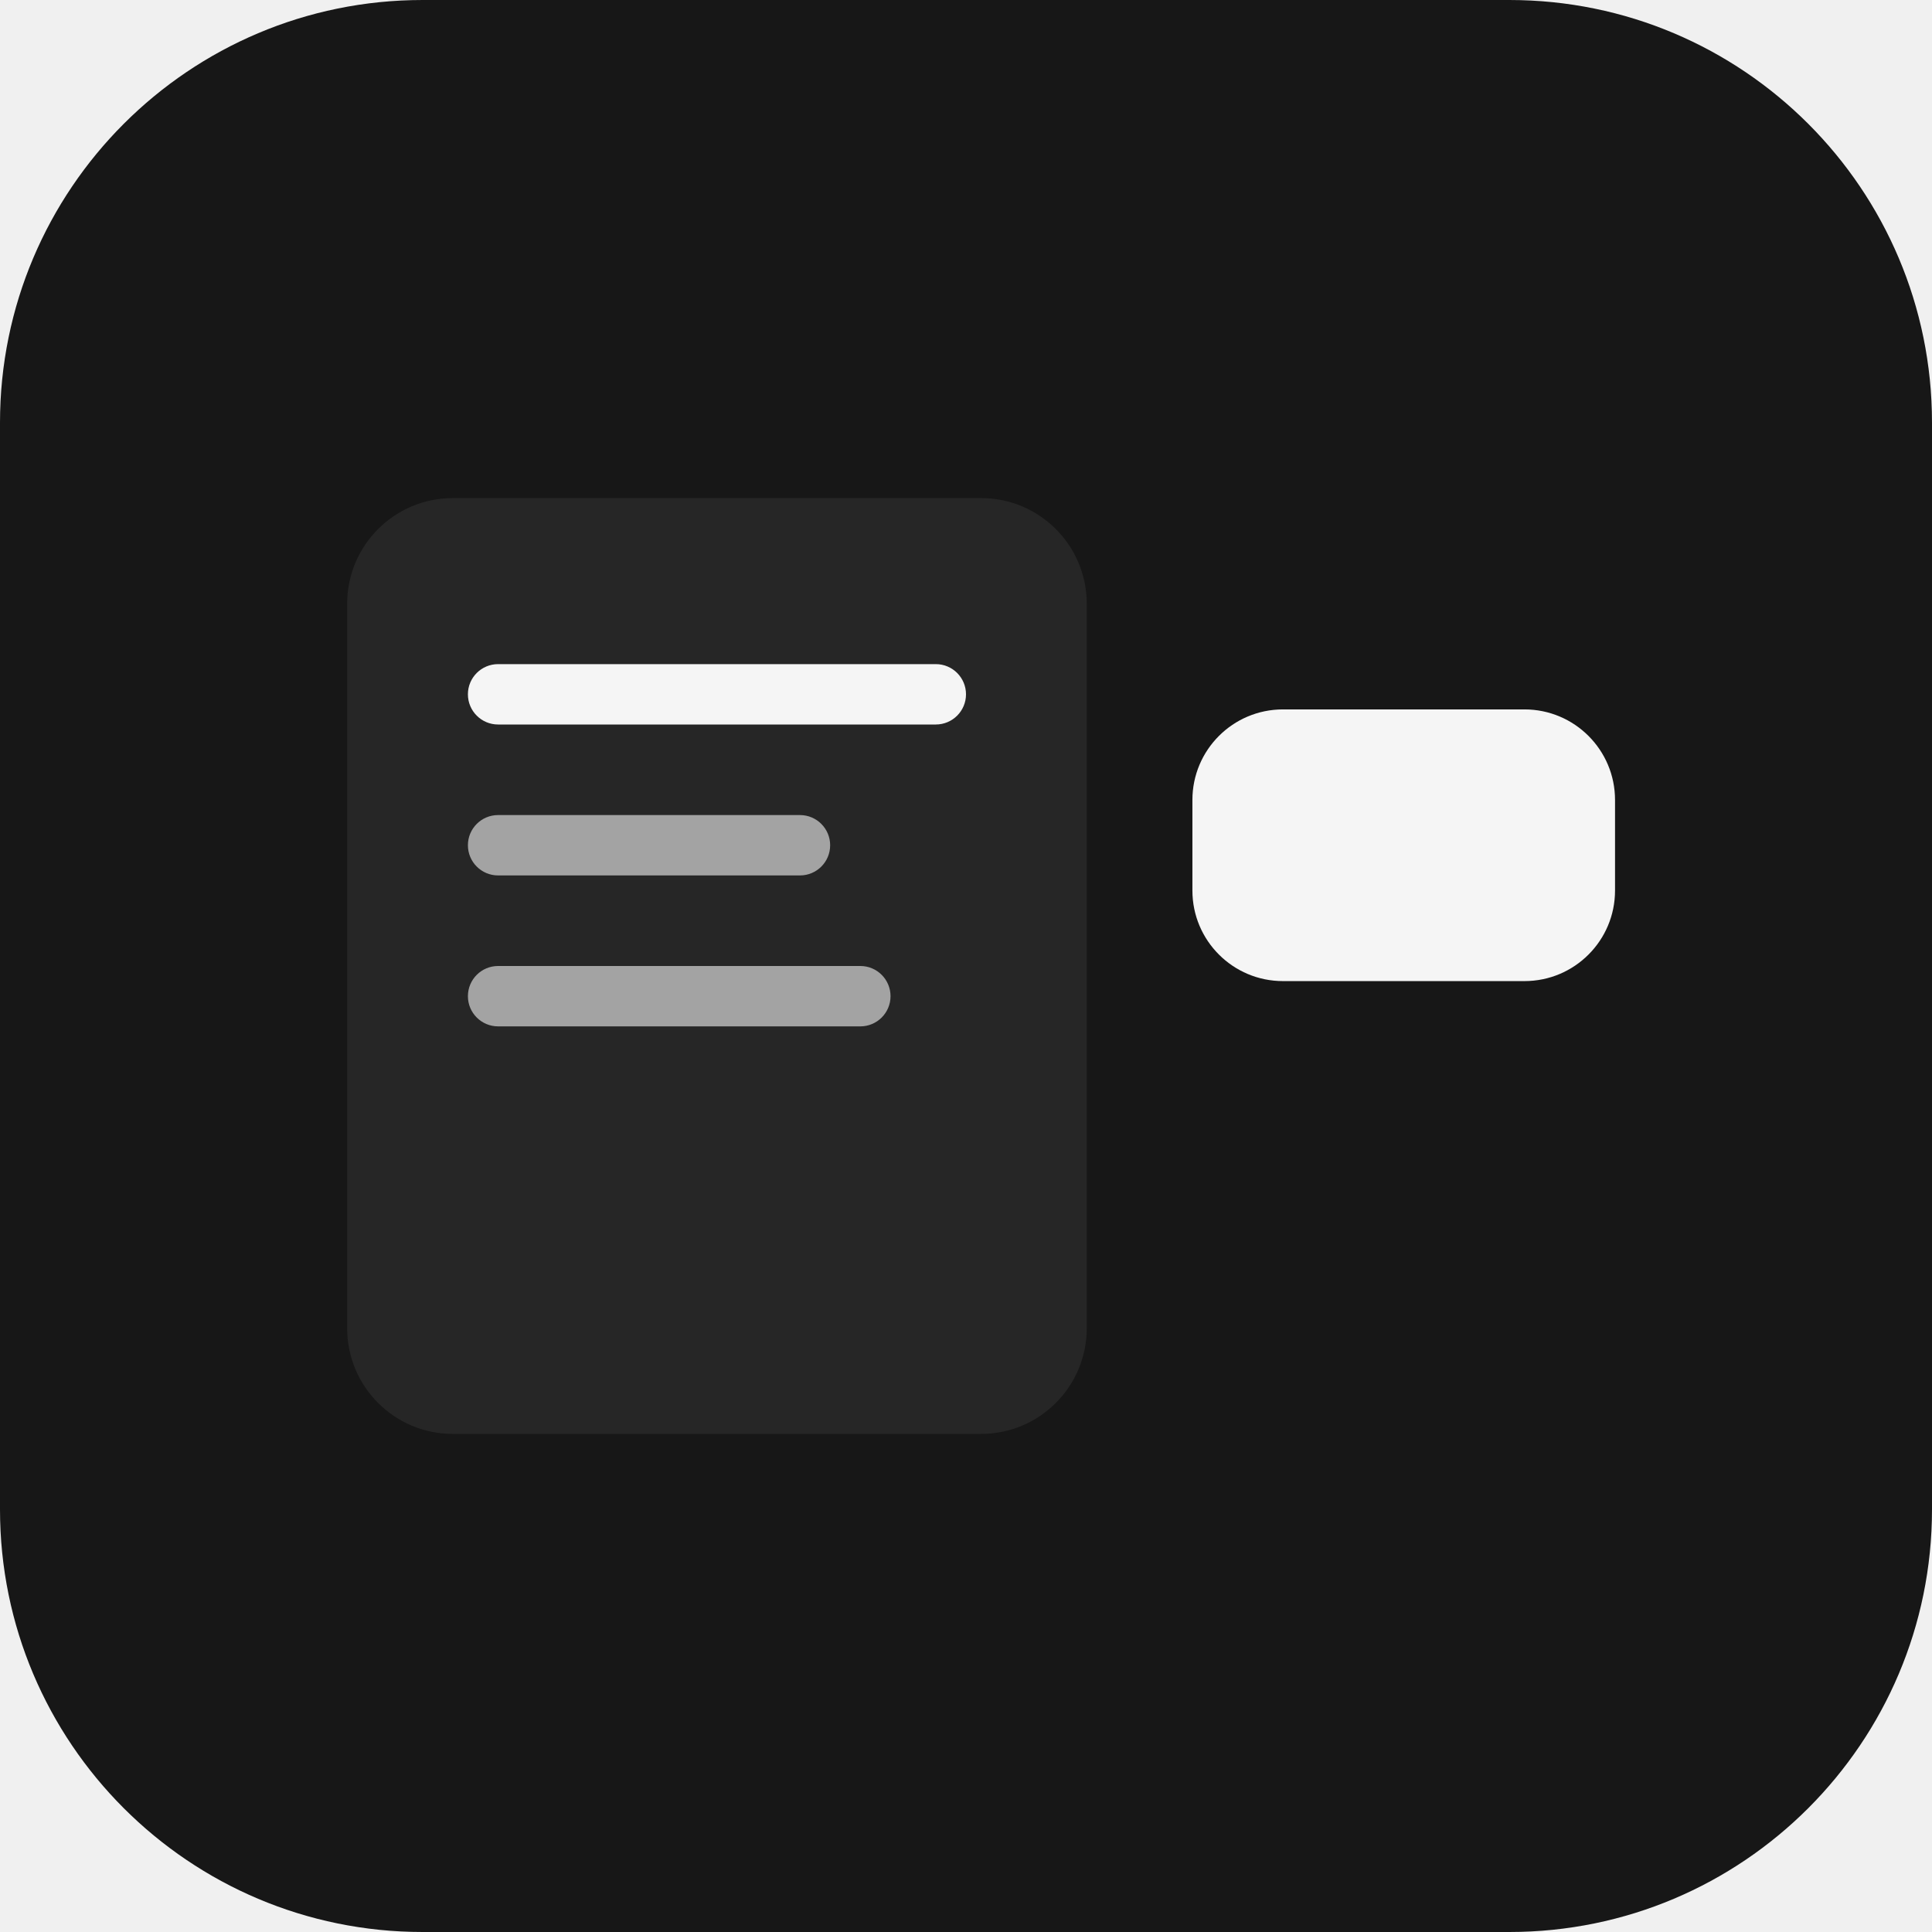
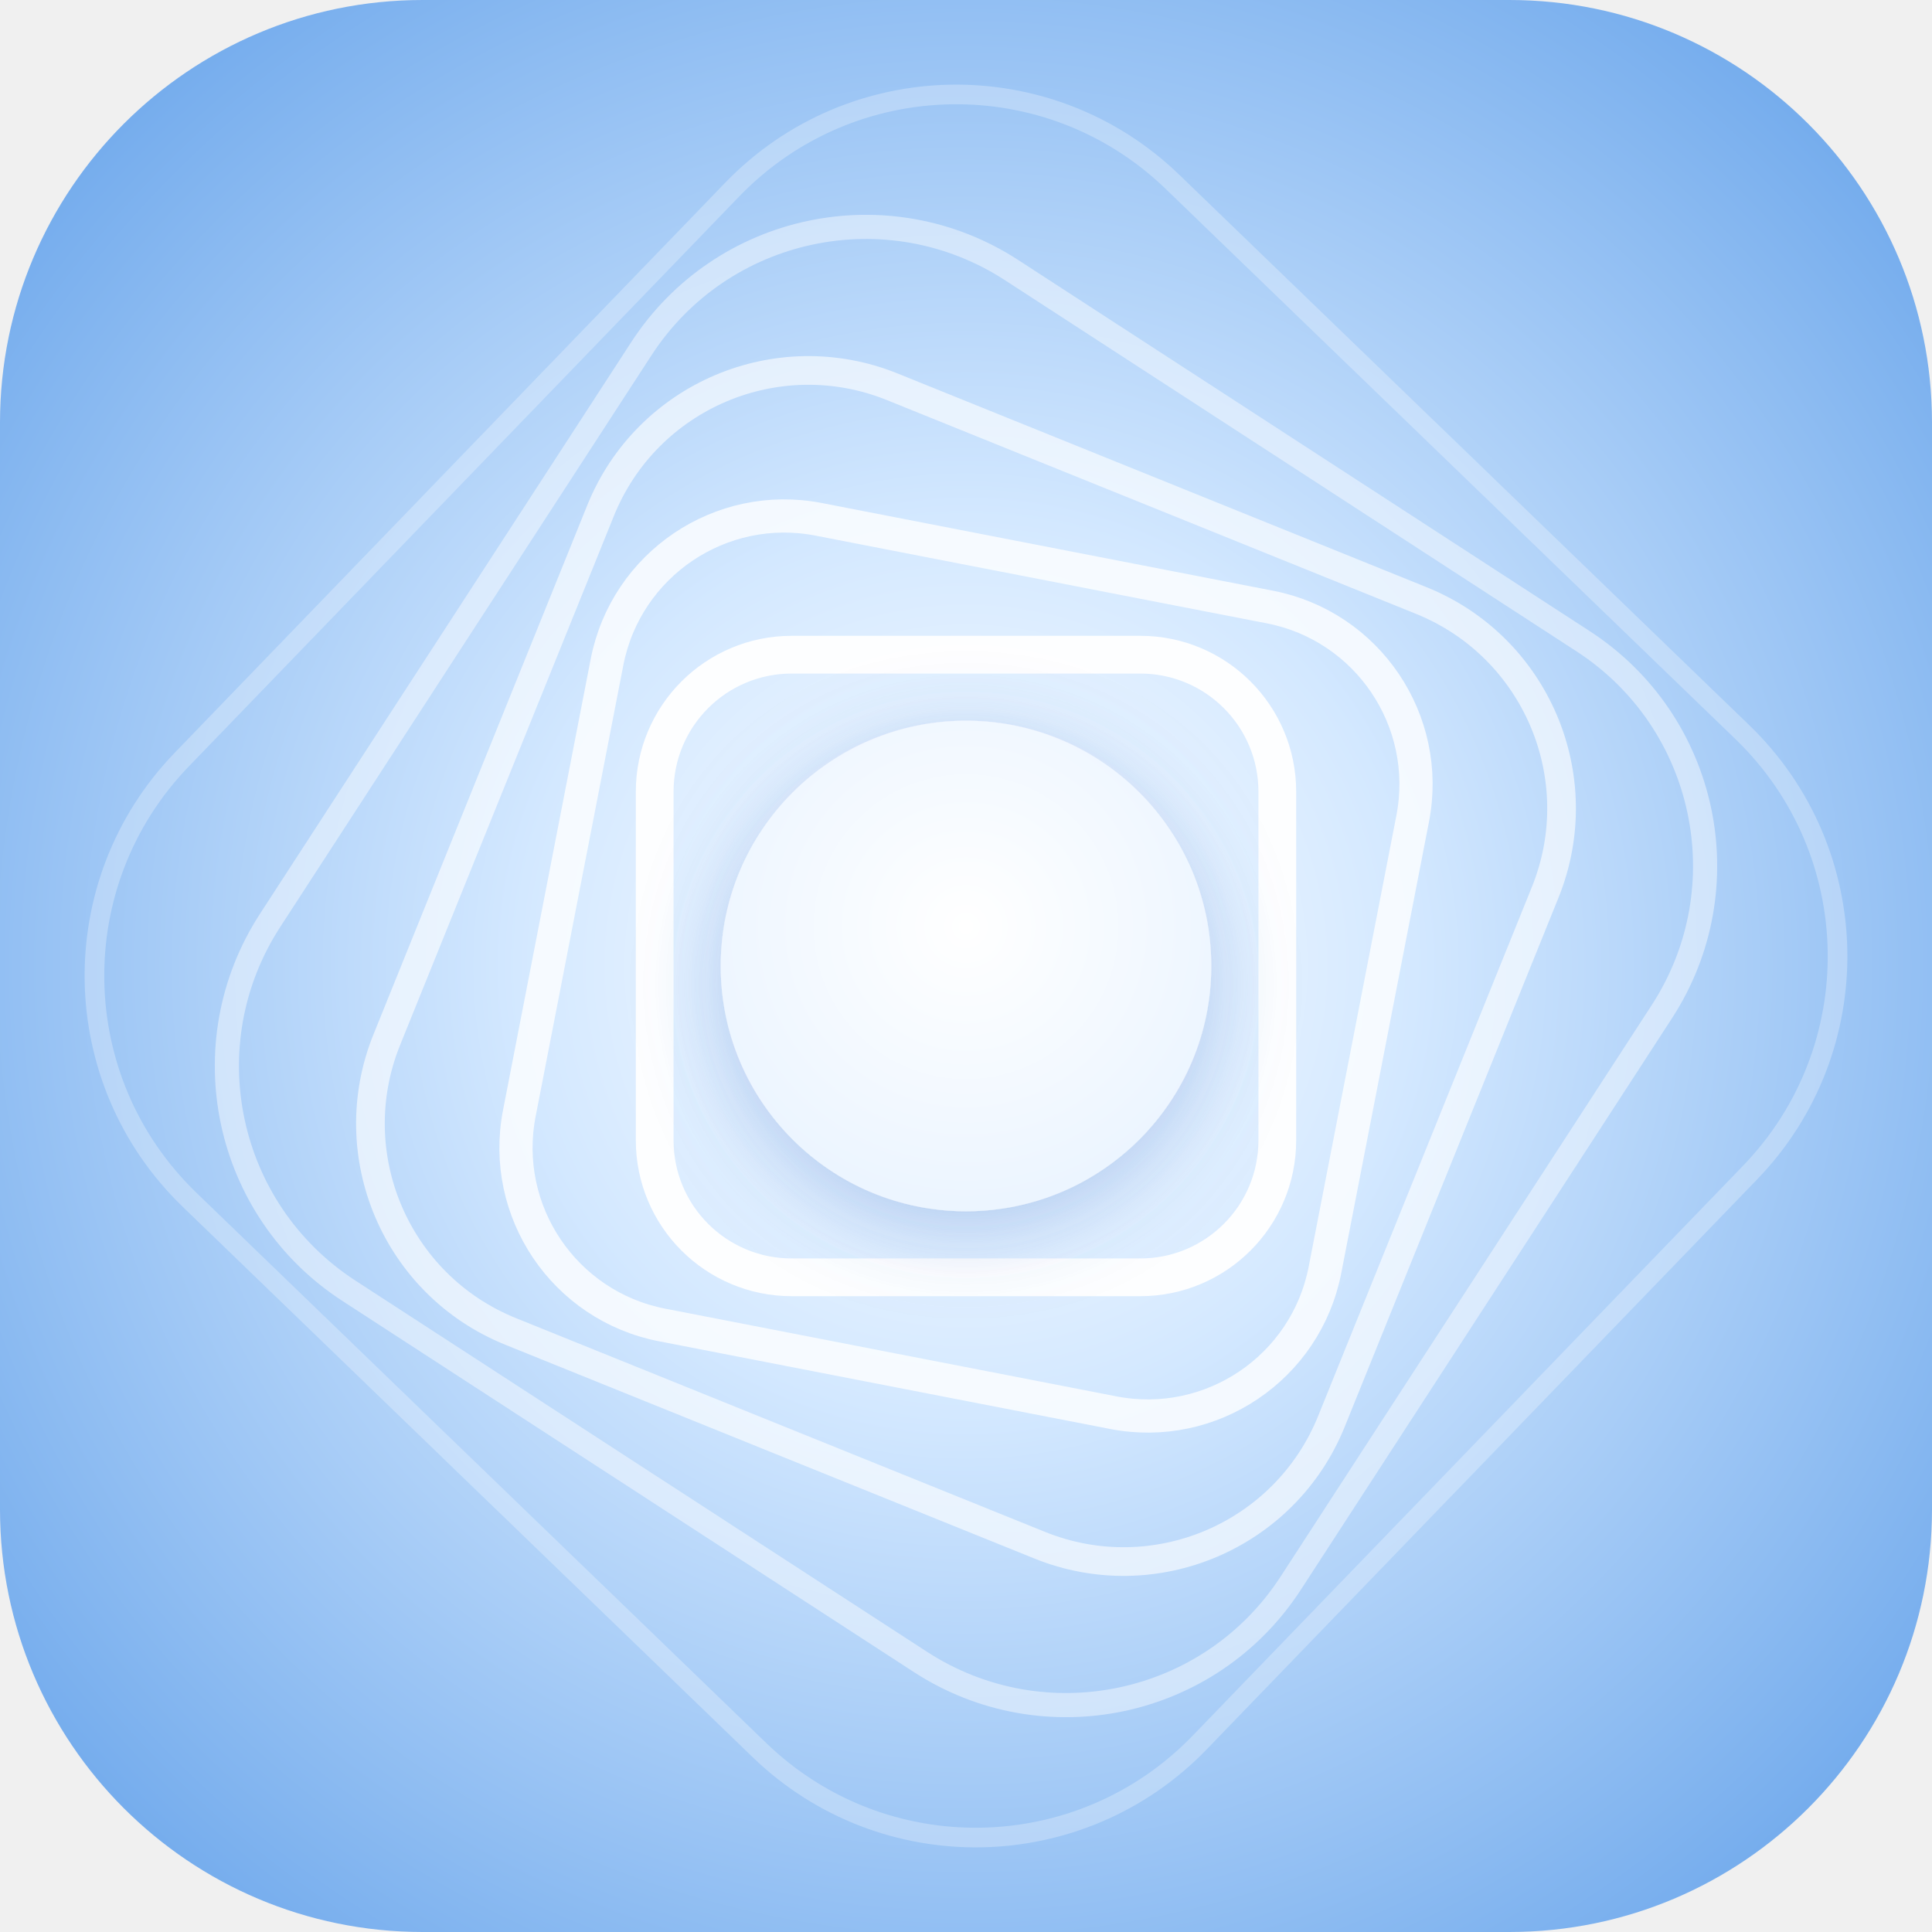
- <svg xmlns="http://www.w3.org/2000/svg" viewBox="0 0 512 512">
-   <rect width="512" height="512" rx="112" fill="#171717" />
-   <rect x="92" y="132" width="196" height="248" rx="28" fill="#262626" />
-   <rect x="124" y="176" width="132" height="16" rx="8" fill="#f5f5f5" />
-   <rect x="124" y="216" width="96" height="16" rx="8" fill="#a3a3a3" />
-   <rect x="124" y="256" width="112" height="16" rx="8" fill="#a3a3a3" />
-   <rect x="316" y="188" width="112" height="72" rx="24" fill="#f5f5f5" />
+ <svg xmlns="http://www.w3.org/2000/svg" viewBox="0 0 1024 1024">
+   <clipPath id="r">
+     <rect width="1024" height="1024" rx="224" />
+   </clipPath>
+   <g clip-path="url(#r)">
+     <radialGradient id="06bbg" cx="50%" cy="50%" r="72%">
+       <stop offset="0" stop-color="#fff" />
+       <stop offset=".32" stop-color="#d3e8ff" />
+       <stop offset="1" stop-color="#5b9ce8" />
+     </radialGradient>
+     <rect width="1024" height="1024" fill="url(#06bbg)" />
+     <filter id="06bsh" x="-50%" y="-50%" width="200%" height="200%">
+       <feDropShadow dx="0" dy="10" stdDeviation="22" flood-color="#3f7fd0" flood-opacity=".35" />
+     </filter>
+     <rect x="347.0" y="347.0" width="330" height="330" rx="72.6" fill="none" stroke="#ffffff" stroke-opacity="0.95" stroke-width="20.0" transform="rotate(0 512 512)" />
+     <rect x="294.5" y="294.5" width="435" height="435" rx="95.7" fill="none" stroke="#ffffff" stroke-opacity="0.78" stroke-width="17.6" transform="rotate(11 512 512)" />
+     <rect x="242.0" y="242.0" width="540" height="540" rx="118.8" fill="none" stroke="#ffffff" stroke-opacity="0.61" stroke-width="15.2" transform="rotate(22 512 512)" />
+     <rect x="189.5" y="189.5" width="645" height="645" rx="141.9" fill="none" stroke="#ffffff" stroke-opacity="0.44" stroke-width="12.8" transform="rotate(33 512 512)" />
+     <rect x="137.0" y="137.0" width="750" height="750" rx="165.0" fill="none" stroke="#ffffff" stroke-opacity="0.27" stroke-width="10.4" transform="rotate(44 512 512)" />
+     <radialGradient id="06bd" cx="50%" cy="42%" r="62%">
+       <stop offset="0" stop-color="#fff" />
+       <stop offset="1" stop-color="#eaf4ff" />
+     </radialGradient>
+     <circle cx="512" cy="512" r="130" fill="url(#06bd)" filter="url(#06bsh)" />
+   </g>
</svg>
